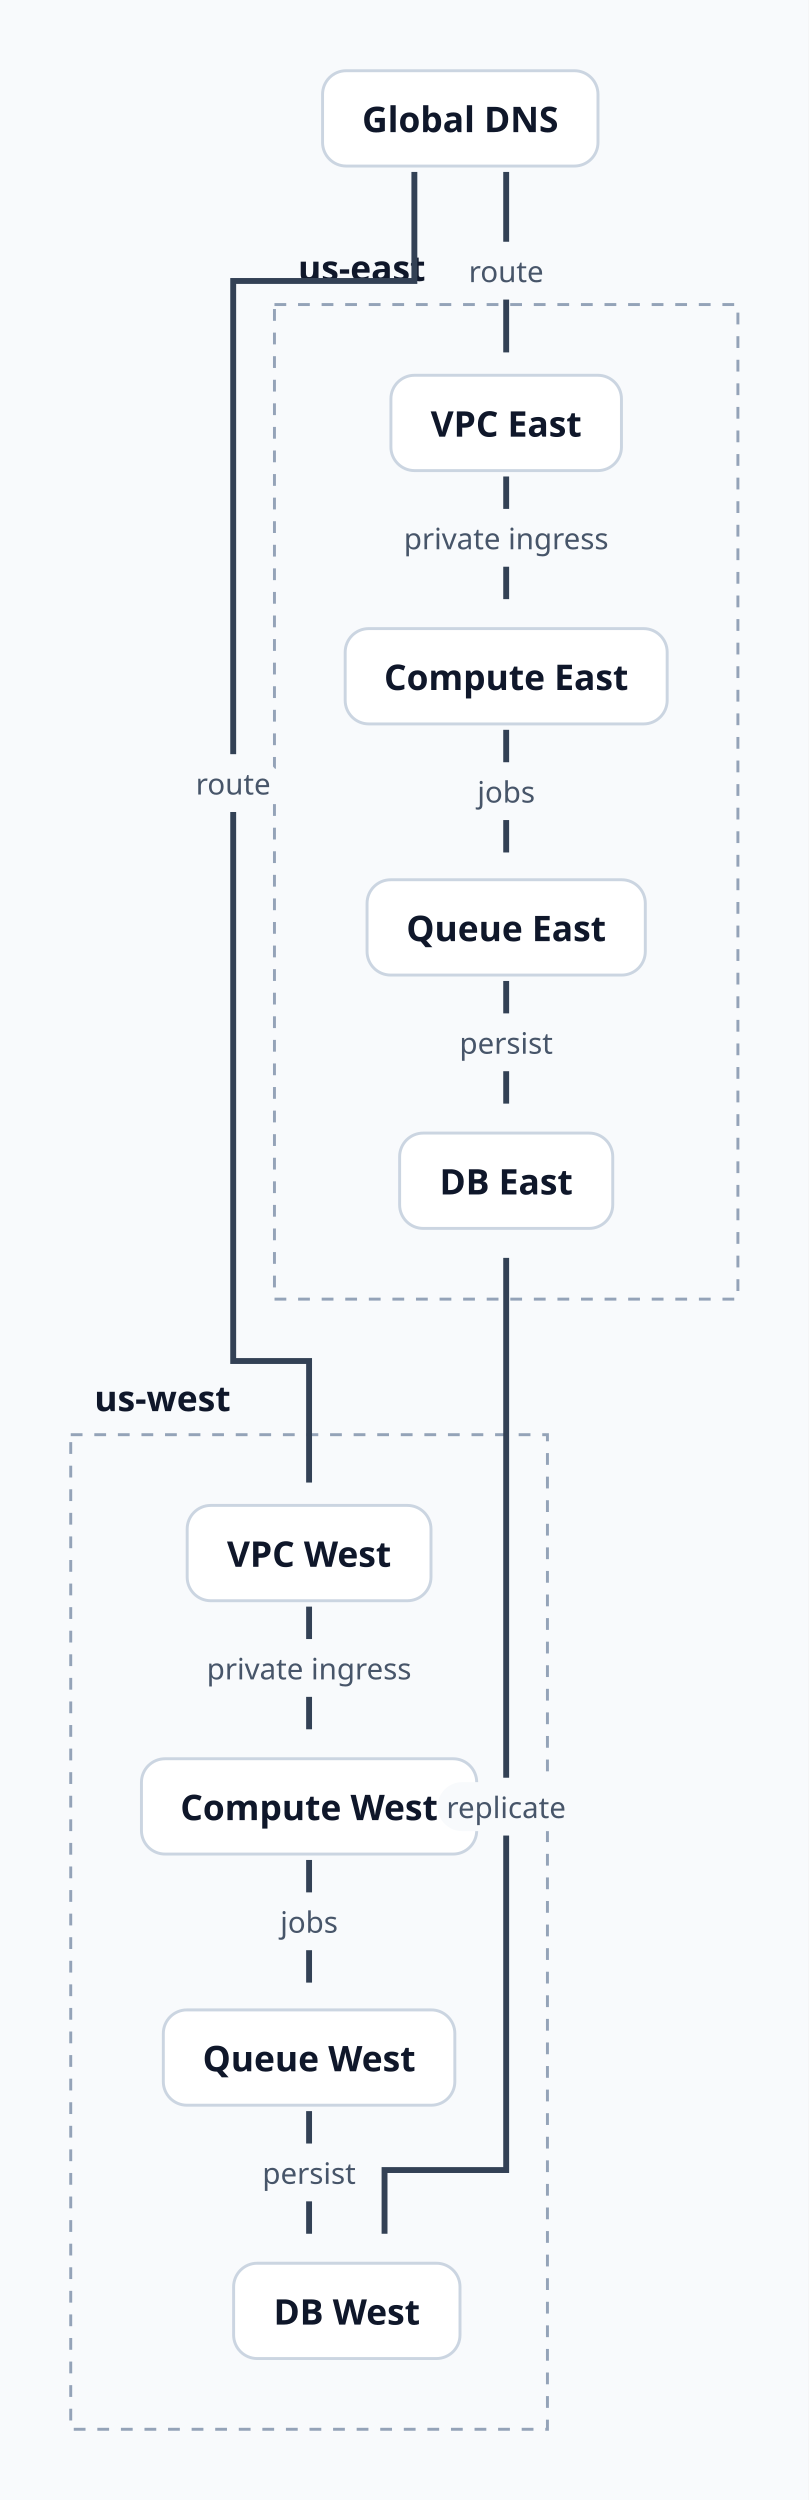
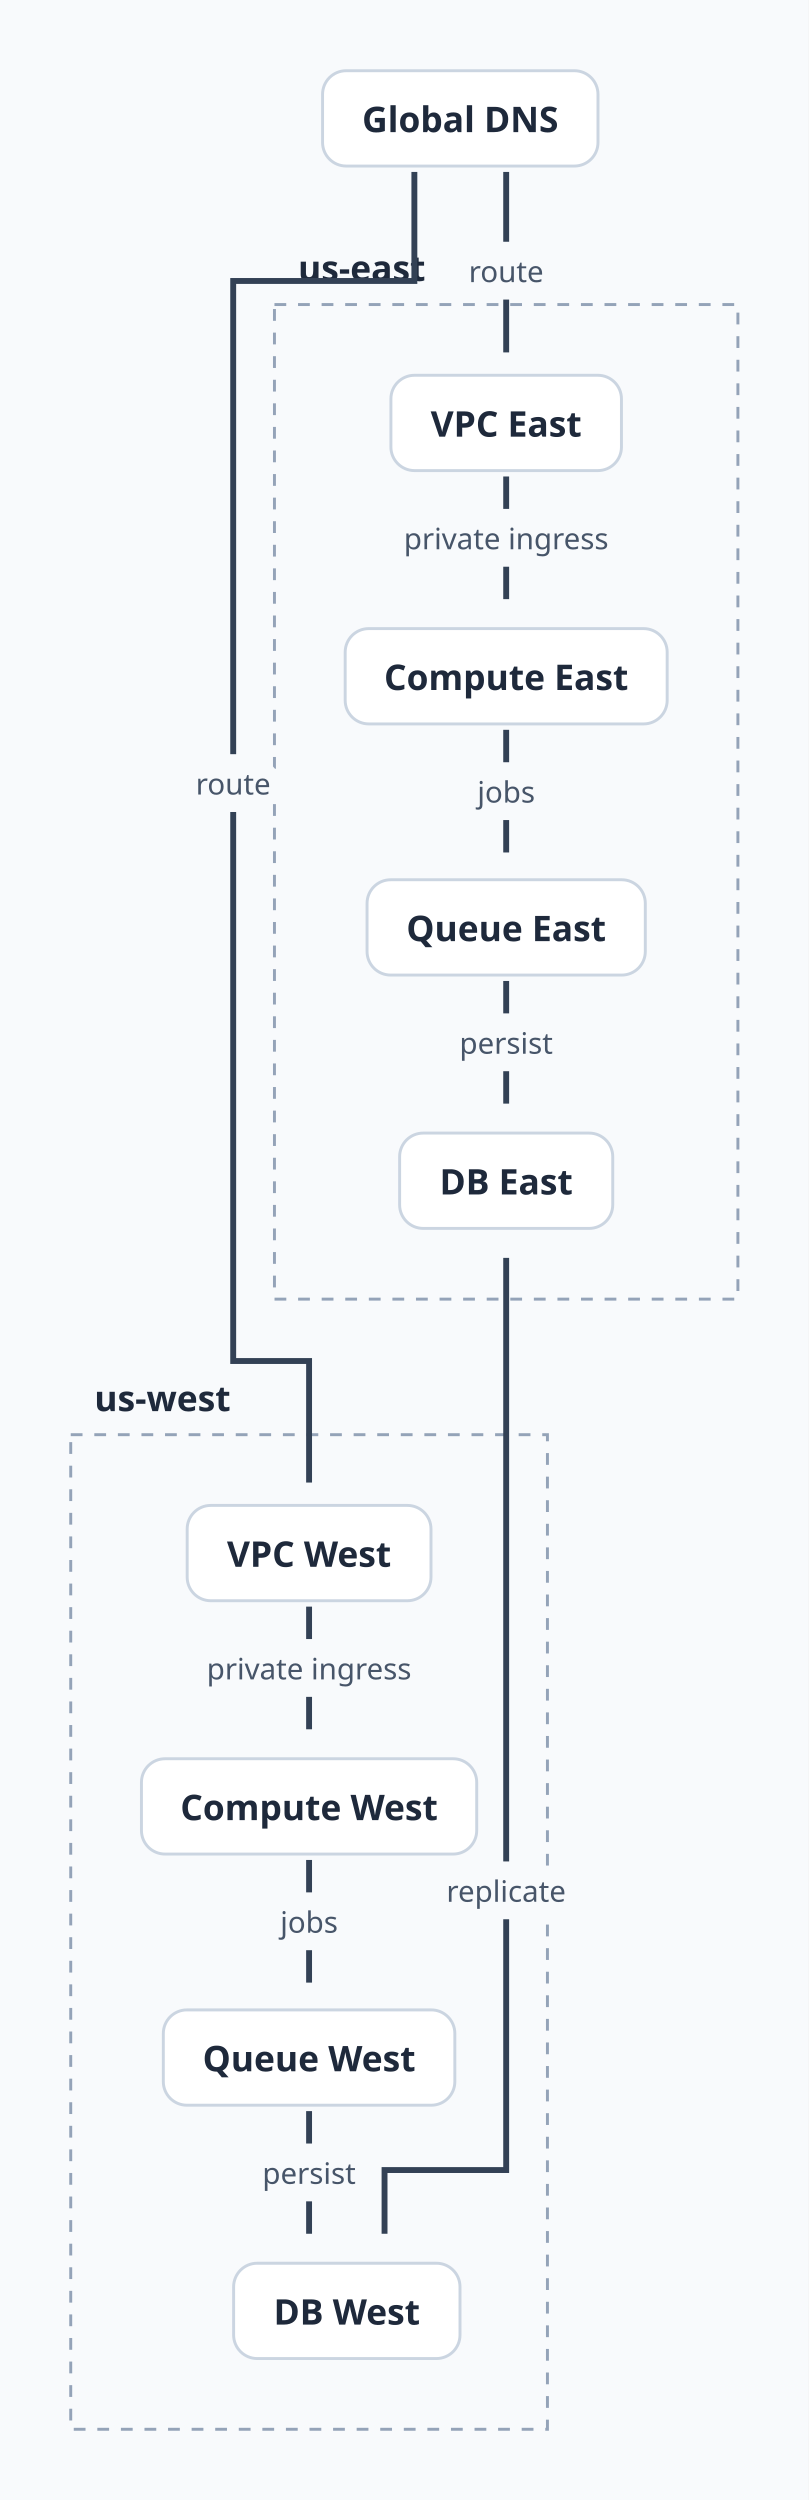
<svg xmlns="http://www.w3.org/2000/svg" viewBox="0 0 274.396 848.336">
  <defs>
    <filter id="cora-shadow-blur" x="-50%" y="-50%" width="200%" height="200%">
      <feGaussianBlur stdDeviation="0" />
    </filter>
    <marker id="cora-marker-arrow-start" markerWidth="8" markerHeight="8" refX="0" refY="4" orient="auto" markerUnits="userSpaceOnUse">
      <path d="M 8 0 L 0 4 L 8 8 z" fill="#334155" />
    </marker>
    <marker id="cora-marker-arrow-end" markerWidth="8" markerHeight="8" refX="8" refY="4" orient="auto" markerUnits="userSpaceOnUse">
      <path d="M 0 0 L 8 4 L 0 8 z" fill="#334155" />
    </marker>
    <marker id="cora-marker-circle" markerWidth="8" markerHeight="8" refX="4" refY="4" orient="auto" markerUnits="userSpaceOnUse">
      <circle cx="4" cy="4" r="2.88" fill="none" stroke="#334155" stroke-width="1.5" />
    </marker>
    <marker id="cora-marker-filled-circle" markerWidth="8" markerHeight="8" refX="4" refY="4" orient="auto" markerUnits="userSpaceOnUse">
      <circle cx="4" cy="4" r="2.88" fill="#334155" />
    </marker>
    <marker id="cora-marker-diamond" markerWidth="8" markerHeight="8" refX="4" refY="4" orient="auto" markerUnits="userSpaceOnUse">
      <path d="M 4 0 L 8 4 L 4 8 L 0 4 Z" fill="none" stroke="#334155" stroke-width="1.5" />
    </marker>
    <marker id="cora-marker-filled-diamond" markerWidth="8" markerHeight="8" refX="4" refY="4" orient="auto" markerUnits="userSpaceOnUse">
      <path d="M 4 0 L 8 4 L 4 8 L 0 4 Z" fill="#334155" />
    </marker>
    <marker id="cora-marker-square" markerWidth="8" markerHeight="8" refX="4" refY="4" orient="auto" markerUnits="userSpaceOnUse">
      <rect x="1.12" y="1.12" width="5.76" height="5.76" fill="none" stroke="#334155" stroke-width="1.5" />
    </marker>
    <marker id="cora-marker-filled-square" markerWidth="8" markerHeight="8" refX="4" refY="4" orient="auto" markerUnits="userSpaceOnUse">
      <rect x="1.12" y="1.12" width="5.76" height="5.76" fill="#334155" />
    </marker>
  </defs>
  <rect x="0" y="0" width="274.396" height="848.336" fill="#f8fafc" />
  <g id="groups">
    <g>
      <rect x="93.132" y="103.344" width="157.264" height="337.496" fill="none" stroke="#94a3b8" stroke-width="1" stroke-dasharray="4 4" />
-       <text x="101.132" y="95.344" font-family="'Noto Sans', sans-serif" font-size="12" font-weight="600" fill="#0f172a">us-east</text>
+       <text x="101.132" y="95.344" font-family="'Noto Sans', sans-serif" font-size="12" font-weight="600" fill="#1e293b">us-east</text>
    </g>
    <g>
      <rect x="24" y="486.84" width="161.764" height="337.496" fill="none" stroke="#94a3b8" stroke-width="1" stroke-dasharray="4 4" />
-       <text x="32" y="478.84" font-family="'Noto Sans', sans-serif" font-size="12" font-weight="600" fill="#0f172a">us-west</text>
+       <text x="32" y="478.84" font-family="'Noto Sans', sans-serif" font-size="12" font-weight="600" fill="#1e293b">us-west</text>
    </g>
  </g>
  <g id="nodes">
    <g>
      <rect x="109.457" y="24" width="93.46" height="32.344" rx="8" ry="8" fill="#ffffff" stroke="#cbd5e1" stroke-width="1" />
-       <text x="156.187" y="44.828" text-anchor="middle" font-family="'Noto Sans', sans-serif" font-size="12" font-weight="600" fill="#0f172a">
+       <text x="156.187" y="44.828" text-anchor="middle" font-family="'Noto Sans', sans-serif" font-size="12" font-weight="600" fill="#1e293b">
        <tspan x="156.187" dy="0">Global DNS</tspan>
      </text>
    </g>
    <g>
      <rect x="132.648" y="127.344" width="78.232" height="32.344" rx="8" ry="8" fill="#ffffff" stroke="#cbd5e1" stroke-width="1" />
-       <text x="171.764" y="148.172" text-anchor="middle" font-family="'Noto Sans', sans-serif" font-size="12" font-weight="600" fill="#0f172a">
+       <text x="171.764" y="148.172" text-anchor="middle" font-family="'Noto Sans', sans-serif" font-size="12" font-weight="600" fill="#1e293b">
        <tspan x="171.764" dy="0">VPC East</tspan>
      </text>
    </g>
    <g>
      <rect x="117.132" y="213.308" width="109.264" height="32.344" rx="8" ry="8" fill="#ffffff" stroke="#cbd5e1" stroke-width="1" />
-       <text x="171.764" y="234.136" text-anchor="middle" font-family="'Noto Sans', sans-serif" font-size="12" font-weight="600" fill="#0f172a">
+       <text x="171.764" y="234.136" text-anchor="middle" font-family="'Noto Sans', sans-serif" font-size="12" font-weight="600" fill="#1e293b">
        <tspan x="171.764" dy="0">Compute East</tspan>
      </text>
    </g>
    <g>
      <rect x="135.606" y="384.496" width="72.316" height="32.344" rx="8" ry="8" fill="#ffffff" stroke="#cbd5e1" stroke-width="1" />
-       <text x="171.764" y="405.324" text-anchor="middle" font-family="'Noto Sans', sans-serif" font-size="12" font-weight="600" fill="#0f172a">
+       <text x="171.764" y="405.324" text-anchor="middle" font-family="'Noto Sans', sans-serif" font-size="12" font-weight="600" fill="#1e293b">
        <tspan x="171.764" dy="0">DB East</tspan>
      </text>
    </g>
    <g>
      <rect x="124.554" y="298.532" width="94.42" height="32.344" rx="8" ry="8" fill="#ffffff" stroke="#cbd5e1" stroke-width="1" />
-       <text x="171.764" y="319.36" text-anchor="middle" font-family="'Noto Sans', sans-serif" font-size="12" font-weight="600" fill="#0f172a">
+       <text x="171.764" y="319.36" text-anchor="middle" font-family="'Noto Sans', sans-serif" font-size="12" font-weight="600" fill="#1e293b">
        <tspan x="171.764" dy="0">Queue East</tspan>
      </text>
    </g>
    <g>
      <rect x="63.516" y="510.84" width="82.732" height="32.344" rx="8" ry="8" fill="#ffffff" stroke="#cbd5e1" stroke-width="1" />
-       <text x="104.882" y="531.668" text-anchor="middle" font-family="'Noto Sans', sans-serif" font-size="12" font-weight="600" fill="#0f172a">
+       <text x="104.882" y="531.668" text-anchor="middle" font-family="'Noto Sans', sans-serif" font-size="12" font-weight="600" fill="#1e293b">
        <tspan x="104.882" dy="0">VPC West</tspan>
      </text>
    </g>
    <g>
      <rect x="48" y="596.804" width="113.764" height="32.344" rx="8" ry="8" fill="#ffffff" stroke="#cbd5e1" stroke-width="1" />
-       <text x="104.882" y="617.632" text-anchor="middle" font-family="'Noto Sans', sans-serif" font-size="12" font-weight="600" fill="#0f172a">
+       <text x="104.882" y="617.632" text-anchor="middle" font-family="'Noto Sans', sans-serif" font-size="12" font-weight="600" fill="#1e293b">
        <tspan x="104.882" dy="0">Compute West</tspan>
      </text>
    </g>
    <g>
      <rect x="79.277" y="767.992" width="76.816" height="32.344" rx="8" ry="8" fill="#ffffff" stroke="#cbd5e1" stroke-width="1" />
-       <text x="117.685" y="788.82" text-anchor="middle" font-family="'Noto Sans', sans-serif" font-size="12" font-weight="600" fill="#0f172a">
+       <text x="117.685" y="788.82" text-anchor="middle" font-family="'Noto Sans', sans-serif" font-size="12" font-weight="600" fill="#1e293b">
        <tspan x="117.685" dy="0">DB West</tspan>
      </text>
    </g>
    <g>
      <rect x="55.422" y="682.028" width="98.92" height="32.344" rx="8" ry="8" fill="#ffffff" stroke="#cbd5e1" stroke-width="1" />
-       <text x="104.882" y="702.856" text-anchor="middle" font-family="'Noto Sans', sans-serif" font-size="12" font-weight="600" fill="#0f172a">
+       <text x="104.882" y="702.856" text-anchor="middle" font-family="'Noto Sans', sans-serif" font-size="12" font-weight="600" fill="#1e293b">
        <tspan x="104.882" dy="0">Queue West</tspan>
      </text>
    </g>
  </g>
  <g id="edges">
    <path d="M 171.764 58.344 L 171.764 82.034 M 171.764 101.654 L 171.764 119.584" fill="none" stroke="#334155" stroke-width="2" />
    <path d="M 140.611 58.344 L 140.611 95.344 L 79.132 95.344 L 79.132 255.918 M 79.132 275.538 L 79.132 461.84 L 104.882 461.84 L 104.882 503.08" fill="none" stroke="#334155" stroke-width="2" />
    <path d="M 171.764 161.688 L 171.764 172.688 M 171.764 192.308 L 171.764 203.308" fill="none" stroke="#334155" stroke-width="2" />
    <path d="M 171.764 247.652 L 171.764 258.652 M 171.764 278.272 L 171.764 289.272" fill="none" stroke="#334155" stroke-width="2" />
    <path d="M 171.764 332.876 L 171.764 343.876 M 171.764 363.496 L 171.764 374.496" fill="none" stroke="#334155" stroke-width="2" />
    <path d="M 104.882 545.184 L 104.882 556.184 M 104.882 575.804 L 104.882 586.804" fill="none" stroke="#334155" stroke-width="2" />
    <path d="M 104.882 631.148 L 104.882 642.148 M 104.882 661.768 L 104.882 672.768" fill="none" stroke="#334155" stroke-width="2" />
    <path d="M 104.882 716.372 L 104.882 727.372 M 104.882 746.992 L 104.882 757.992" fill="none" stroke="#334155" stroke-width="2" />
-     <path d="M 171.764 426.84 L 171.764 603.244 M 171.764 622.864 L 171.764 736.372 L 130.487 736.372 L 130.487 757.992" fill="none" stroke="#334155" stroke-width="2" />
+     <path d="M 171.764 426.84 L 171.764 631.648 M 171.764 651.268 L 171.764 736.372 L 130.487 736.372 L 130.487 757.992" fill="none" stroke="#334155" stroke-width="2" />
    <path d="M 171.764 58.344 L 171.764 122.464" fill="none" stroke="transparent" stroke-width="0.001" marker-end="url(#cora-marker-filled-circle)" />
    <path d="M 140.611 58.344 L 140.611 95.344 L 79.132 95.344 L 79.132 461.84 L 104.882 461.84 L 104.882 505.96" fill="none" stroke="transparent" stroke-width="0.001" marker-end="url(#cora-marker-filled-circle)" />
    <path d="M 171.764 161.688 L 171.764 211.308" fill="none" stroke="transparent" stroke-width="0.001" marker-end="url(#cora-marker-arrow-end)" />
    <path d="M 171.764 247.652 L 171.764 292.902" fill="none" stroke="transparent" stroke-width="0.001" marker-end="url(#cora-marker-square)" />
    <path d="M 171.764 332.876 L 171.764 382.496" fill="none" stroke="transparent" stroke-width="0.001" marker-end="url(#cora-marker-arrow-end)" />
    <path d="M 104.882 545.184 L 104.882 594.804" fill="none" stroke="transparent" stroke-width="0.001" marker-end="url(#cora-marker-arrow-end)" />
    <path d="M 104.882 631.148 L 104.882 676.398" fill="none" stroke="transparent" stroke-width="0.001" marker-end="url(#cora-marker-square)" />
    <path d="M 104.882 716.372 L 104.882 765.992" fill="none" stroke="transparent" stroke-width="0.001" marker-end="url(#cora-marker-arrow-end)" />
    <path d="M 171.764 422.84 L 171.764 736.372 L 130.487 736.372 L 130.487 761.992" fill="none" stroke="transparent" stroke-width="0.001" marker-start="url(#cora-marker-filled-diamond)" marker-end="url(#cora-marker-filled-diamond)" />
  </g>
  <g id="edge-bridge-masks" />
  <g id="edge-bridges" />
  <g id="edge-labels">
    <g>
      <rect x="156.059" y="83.534" width="31.41" height="16.62" rx="8.31" ry="8.31" fill="#f8fafc" />
      <text x="171.764" y="95.724" text-anchor="middle" font-family="'Noto Sans', sans-serif" font-size="10" font-weight="400" fill="#475569">route</text>
    </g>
    <g>
      <rect x="63.427" y="257.418" width="31.41" height="16.62" rx="8.31" ry="8.31" fill="#f8fafc" />
      <text x="79.132" y="269.608" text-anchor="middle" font-family="'Noto Sans', sans-serif" font-size="10" font-weight="400" fill="#475569">route</text>
    </g>
    <g>
      <rect x="134.034" y="174.188" width="75.46" height="16.62" rx="8.31" ry="8.31" fill="#f8fafc" />
      <text x="171.764" y="186.378" text-anchor="middle" font-family="'Noto Sans', sans-serif" font-size="10" font-weight="400" fill="#475569">private ingress</text>
    </g>
    <g>
      <rect x="158.979" y="260.152" width="25.57" height="16.62" rx="8.31" ry="8.31" fill="#f8fafc" />
      <text x="171.764" y="272.342" text-anchor="middle" font-family="'Noto Sans', sans-serif" font-size="10" font-weight="400" fill="#475569">jobs</text>
    </g>
    <g>
      <rect x="152.919" y="345.376" width="37.69" height="16.62" rx="8.31" ry="8.31" fill="#f8fafc" />
      <text x="171.764" y="357.566" text-anchor="middle" font-family="'Noto Sans', sans-serif" font-size="10" font-weight="400" fill="#475569">persist</text>
    </g>
    <g>
      <rect x="67.152" y="557.684" width="75.46" height="16.62" rx="8.31" ry="8.31" fill="#f8fafc" />
      <text x="104.882" y="569.874" text-anchor="middle" font-family="'Noto Sans', sans-serif" font-size="10" font-weight="400" fill="#475569">private ingress</text>
    </g>
    <g>
      <rect x="92.097" y="643.648" width="25.57" height="16.62" rx="8.31" ry="8.31" fill="#f8fafc" />
      <text x="104.882" y="655.838" text-anchor="middle" font-family="'Noto Sans', sans-serif" font-size="10" font-weight="400" fill="#475569">jobs</text>
    </g>
    <g>
      <rect x="86.037" y="728.872" width="37.69" height="16.62" rx="8.31" ry="8.31" fill="#f8fafc" />
      <text x="104.882" y="741.062" text-anchor="middle" font-family="'Noto Sans', sans-serif" font-size="10" font-weight="400" fill="#475569">persist</text>
    </g>
    <g>
-       <rect x="148.494" y="604.744" width="46.54" height="16.62" rx="8.31" ry="8.31" fill="#f8fafc" />
-       <text x="171.764" y="616.934" text-anchor="middle" font-family="'Noto Sans', sans-serif" font-size="10" font-weight="400" fill="#475569">replicate</text>
+       <rect x="148.494" y="633.148" width="46.54" height="16.62" rx="8.31" ry="8.31" fill="#f8fafc" />
+       <text x="171.764" y="645.338" text-anchor="middle" font-family="'Noto Sans', sans-serif" font-size="10" font-weight="400" fill="#475569">replicate</text>
    </g>
  </g>
</svg>
